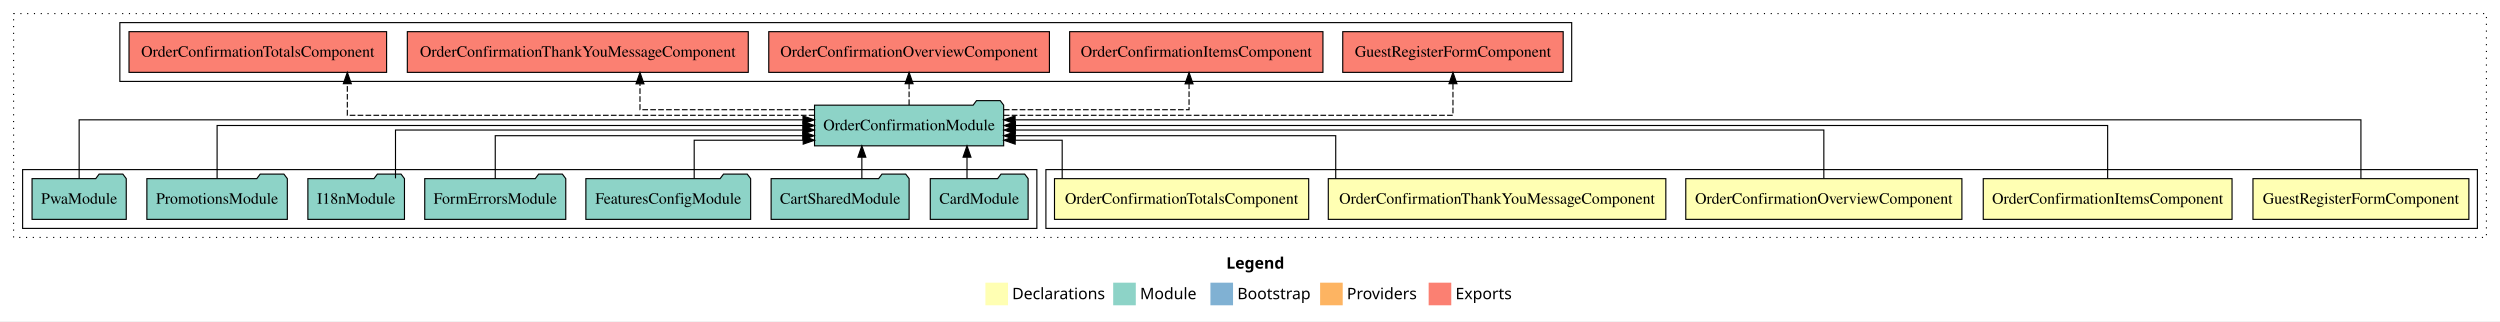
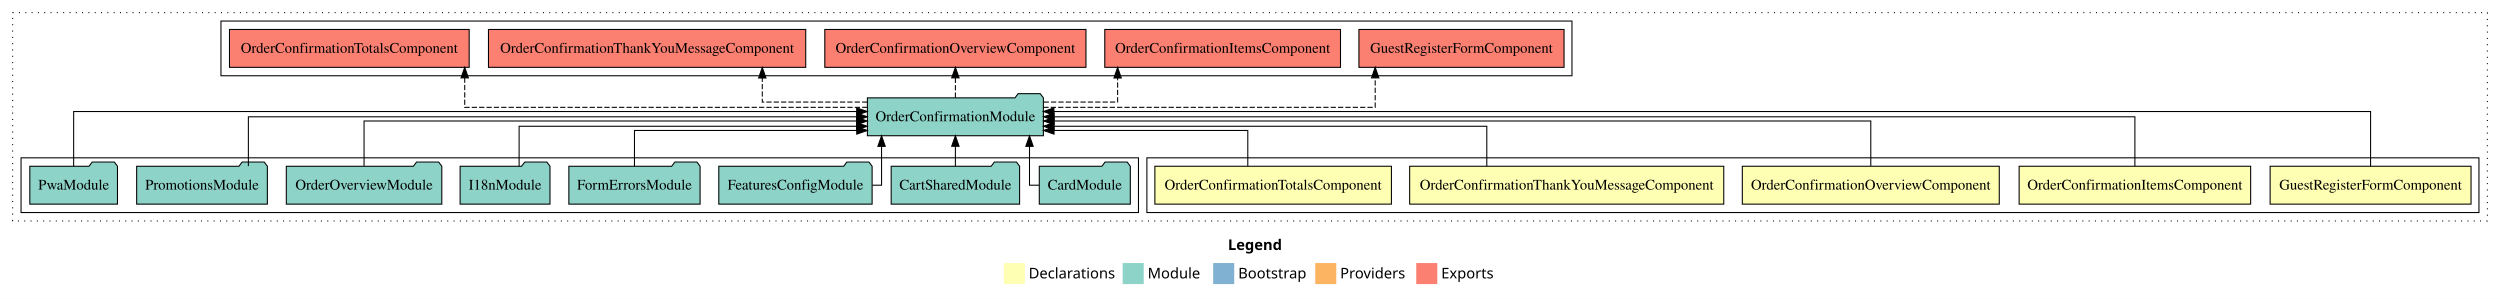
- <svg xmlns="http://www.w3.org/2000/svg" width="2211pt" height="284pt" viewBox="0.00 0.00 2211.00 284.00">
+ <svg xmlns="http://www.w3.org/2000/svg" width="2376pt" height="284pt" viewBox="0.00 0.00 2376.00 284.00">
  <g id="graph0" class="graph" transform="scale(1 1) rotate(0) translate(4 280)">
-     <polygon fill="#ffffff" stroke="transparent" points="-4,4 -4,-280 2207,-280 2207,4 -4,4" />
-     <text text-anchor="start" x="1080.509" y="-42.4" font-family="sans-serif" font-weight="bold" font-size="14.00" fill="#000000">Legend</text>
-     <polygon fill="#ffffb3" stroke="transparent" points="867.5,-10 867.5,-30 887.5,-30 887.5,-10 867.5,-10" />
-     <text text-anchor="start" x="891.129" y="-15.4" font-family="sans-serif" font-size="14.00" fill="#000000">  Declarations</text>
-     <polygon fill="#8dd3c7" stroke="transparent" points="980.5,-10 980.5,-30 1000.5,-30 1000.5,-10 980.5,-10" />
-     <text text-anchor="start" x="1004.225" y="-15.4" font-family="sans-serif" font-size="14.00" fill="#000000">  Module</text>
-     <polygon fill="#80b1d3" stroke="transparent" points="1066.5,-10 1066.5,-30 1086.5,-30 1086.5,-10 1066.5,-10" />
-     <text text-anchor="start" x="1090.281" y="-15.4" font-family="sans-serif" font-size="14.00" fill="#000000">  Bootstrap</text>
-     <polygon fill="#fdb462" stroke="transparent" points="1163.5,-10 1163.5,-30 1183.5,-30 1183.5,-10 1163.5,-10" />
-     <text text-anchor="start" x="1187.173" y="-15.4" font-family="sans-serif" font-size="14.00" fill="#000000">  Providers</text>
-     <polygon fill="#fb8072" stroke="transparent" points="1259.5,-10 1259.5,-30 1279.5,-30 1279.5,-10 1259.5,-10" />
-     <text text-anchor="start" x="1283.226" y="-15.4" font-family="sans-serif" font-size="14.00" fill="#000000">  Exports</text>
+     <polygon fill="#ffffff" stroke="transparent" points="-4,4 -4,-280 2372,-280 2372,4 -4,4" />
+     <text text-anchor="start" x="1163.009" y="-42.4" font-family="sans-serif" font-weight="bold" font-size="14.00" fill="#000000">Legend</text>
+     <polygon fill="#ffffb3" stroke="transparent" points="950,-10 950,-30 970,-30 970,-10 950,-10" />
+     <text text-anchor="start" x="973.629" y="-15.4" font-family="sans-serif" font-size="14.00" fill="#000000">  Declarations</text>
+     <polygon fill="#8dd3c7" stroke="transparent" points="1063,-10 1063,-30 1083,-30 1083,-10 1063,-10" />
+     <text text-anchor="start" x="1086.725" y="-15.4" font-family="sans-serif" font-size="14.00" fill="#000000">  Module</text>
+     <polygon fill="#80b1d3" stroke="transparent" points="1149,-10 1149,-30 1169,-30 1169,-10 1149,-10" />
+     <text text-anchor="start" x="1172.781" y="-15.4" font-family="sans-serif" font-size="14.00" fill="#000000">  Bootstrap</text>
+     <polygon fill="#fdb462" stroke="transparent" points="1246,-10 1246,-30 1266,-30 1266,-10 1246,-10" />
+     <text text-anchor="start" x="1269.673" y="-15.4" font-family="sans-serif" font-size="14.00" fill="#000000">  Providers</text>
+     <polygon fill="#fb8072" stroke="transparent" points="1342,-10 1342,-30 1362,-30 1362,-10 1342,-10" />
+     <text text-anchor="start" x="1365.726" y="-15.4" font-family="sans-serif" font-size="14.00" fill="#000000">  Exports</text>
    <g id="clust1" class="cluster">
-       <polygon fill="none" stroke="#000000" stroke-dasharray="1,5" points="8,-70 8,-268 2195,-268 2195,-70 8,-70" />
+       <polygon fill="none" stroke="#000000" stroke-dasharray="1,5" points="8,-70 8,-268 2360,-268 2360,-70 8,-70" />
    </g>
    <g id="clust2" class="cluster">
-       <polygon fill="none" stroke="#000000" points="921,-78 921,-130 2187,-130 2187,-78 921,-78" />
+       <polygon fill="none" stroke="#000000" points="1086,-78 1086,-130 2352,-130 2352,-78 1086,-78" />
    </g>
    <g id="clust8" class="cluster">
-       <polygon fill="none" stroke="#000000" points="16,-78 16,-130 913,-130 913,-78 16,-78" />
+       <polygon fill="none" stroke="#000000" points="16,-78 16,-130 1078,-130 1078,-78 16,-78" />
    </g>
    <g id="clust9" class="cluster">
-       <polygon fill="none" stroke="#000000" points="102,-208 102,-260 1386,-260 1386,-208 102,-208" />
+       <polygon fill="none" stroke="#000000" points="206,-208 206,-260 1490,-260 1490,-208 206,-208" />
    </g>
    <g id="node1" class="node">
-       <polygon fill="#ffffb3" stroke="#000000" points="2179.475,-122 1988.525,-122 1988.525,-86 2179.475,-86 2179.475,-122" />
-       <text text-anchor="middle" x="2084" y="-99.8" font-family="Times,serif" font-size="14.00" fill="#000000">GuestRegisterFormComponent</text>
+       <polygon fill="#ffffb3" stroke="#000000" points="2344.475,-122 2153.525,-122 2153.525,-86 2344.475,-86 2344.475,-122" />
+       <text text-anchor="middle" x="2249" y="-99.8" font-family="Times,serif" font-size="14.00" fill="#000000">GuestRegisterFormComponent</text>
    </g>
    <g id="node6" class="node">
-       <polygon fill="#8dd3c7" stroke="#000000" points="883.627,-187 880.627,-191 859.627,-191 856.627,-187 716.373,-187 716.373,-151 883.627,-151 883.627,-187" />
-       <text text-anchor="middle" x="800" y="-164.8" font-family="Times,serif" font-size="14.00" fill="#000000">OrderConfirmationModule</text>
+       <polygon fill="#8dd3c7" stroke="#000000" points="987.627,-187 984.627,-191 963.627,-191 960.627,-187 820.373,-187 820.373,-151 987.627,-151 987.627,-187" />
+       <text text-anchor="middle" x="904" y="-164.8" font-family="Times,serif" font-size="14.00" fill="#000000">OrderConfirmationModule</text>
    </g>
    <g id="edge1" class="edge">
-       <path fill="none" stroke="#000000" d="M2084,-122.027C2084,-142.767 2084,-174 2084,-174 2084,-174 893.751,-174 893.751,-174" />
-       <polygon fill="#000000" stroke="#000000" points="893.752,-170.5 883.751,-174 893.751,-177.5 893.752,-170.5" />
+       <path fill="none" stroke="#000000" d="M2249,-122.027C2249,-142.767 2249,-174 2249,-174 2249,-174 997.628,-174 997.628,-174" />
+       <polygon fill="#000000" stroke="#000000" points="997.628,-170.5 987.628,-174 997.628,-177.5 997.628,-170.5" />
    </g>
    <g id="node2" class="node">
-       <polygon fill="#ffffb3" stroke="#000000" points="1970.011,-122 1749.989,-122 1749.989,-86 1970.011,-86 1970.011,-122" />
-       <text text-anchor="middle" x="1860" y="-99.8" font-family="Times,serif" font-size="14.00" fill="#000000">OrderConfirmationItemsComponent</text>
+       <polygon fill="#ffffb3" stroke="#000000" points="2135.011,-122 1914.989,-122 1914.989,-86 2135.011,-86 2135.011,-122" />
+       <text text-anchor="middle" x="2025" y="-99.8" font-family="Times,serif" font-size="14.00" fill="#000000">OrderConfirmationItemsComponent</text>
    </g>
    <g id="edge2" class="edge">
-       <path fill="none" stroke="#000000" d="M1860,-122.106C1860,-141.339 1860,-169 1860,-169 1860,-169 894.062,-169 894.062,-169" />
-       <polygon fill="#000000" stroke="#000000" points="894.062,-165.5 884.062,-169 894.062,-172.5 894.062,-165.5" />
+       <path fill="none" stroke="#000000" d="M2025,-122.106C2025,-141.339 2025,-169 2025,-169 2025,-169 997.799,-169 997.799,-169" />
+       <polygon fill="#000000" stroke="#000000" points="997.799,-165.5 987.799,-169 997.799,-172.5 997.799,-165.5" />
    </g>
    <g id="node3" class="node">
-       <polygon fill="#ffffb3" stroke="#000000" points="1731.103,-122 1486.897,-122 1486.897,-86 1731.103,-86 1731.103,-122" />
-       <text text-anchor="middle" x="1609" y="-99.8" font-family="Times,serif" font-size="14.00" fill="#000000">OrderConfirmationOverviewComponent</text>
+       <polygon fill="#ffffb3" stroke="#000000" points="1896.103,-122 1651.897,-122 1651.897,-86 1896.103,-86 1896.103,-122" />
+       <text text-anchor="middle" x="1774" y="-99.8" font-family="Times,serif" font-size="14.00" fill="#000000">OrderConfirmationOverviewComponent</text>
    </g>
    <g id="edge3" class="edge">
-       <path fill="none" stroke="#000000" d="M1609,-122.302C1609,-140.27 1609,-165 1609,-165 1609,-165 893.909,-165 893.909,-165" />
-       <polygon fill="#000000" stroke="#000000" points="893.909,-161.5 883.909,-165 893.909,-168.5 893.909,-161.5" />
+       <path fill="none" stroke="#000000" d="M1774,-122.302C1774,-140.27 1774,-165 1774,-165 1774,-165 997.814,-165 997.814,-165" />
+       <polygon fill="#000000" stroke="#000000" points="997.814,-161.5 987.814,-165 997.814,-168.5 997.814,-161.5" />
    </g>
    <g id="node4" class="node">
-       <polygon fill="#ffffb3" stroke="#000000" points="1469.261,-122 1170.739,-122 1170.739,-86 1469.261,-86 1469.261,-122" />
-       <text text-anchor="middle" x="1320" y="-99.8" font-family="Times,serif" font-size="14.00" fill="#000000">OrderConfirmationThankYouMessageComponent</text>
+       <polygon fill="#ffffb3" stroke="#000000" points="1634.261,-122 1335.739,-122 1335.739,-86 1634.261,-86 1634.261,-122" />
+       <text text-anchor="middle" x="1485" y="-99.8" font-family="Times,serif" font-size="14.00" fill="#000000">OrderConfirmationThankYouMessageComponent</text>
    </g>
    <g id="edge4" class="edge">
-       <path fill="none" stroke="#000000" d="M1177.316,-122.027C1177.316,-138.398 1177.316,-160 1177.316,-160 1177.316,-160 893.739,-160 893.739,-160" />
-       <polygon fill="#000000" stroke="#000000" points="893.739,-156.5 883.739,-160 893.739,-163.5 893.739,-156.5" />
+       <path fill="none" stroke="#000000" d="M1409.053,-122.027C1409.053,-138.398 1409.053,-160 1409.053,-160 1409.053,-160 997.683,-160 997.683,-160" />
+       <polygon fill="#000000" stroke="#000000" points="997.683,-156.5 987.683,-160 997.683,-163.5 997.683,-156.5" />
    </g>
    <g id="node5" class="node">
-       <polygon fill="#ffffb3" stroke="#000000" points="1153.403,-122 928.597,-122 928.597,-86 1153.403,-86 1153.403,-122" />
-       <text text-anchor="middle" x="1041" y="-99.8" font-family="Times,serif" font-size="14.00" fill="#000000">OrderConfirmationTotalsComponent</text>
+       <polygon fill="#ffffb3" stroke="#000000" points="1318.403,-122 1093.597,-122 1093.597,-86 1318.403,-86 1318.403,-122" />
+       <text text-anchor="middle" x="1206" y="-99.8" font-family="Times,serif" font-size="14.00" fill="#000000">OrderConfirmationTotalsComponent</text>
    </g>
    <g id="edge5" class="edge">
-       <path fill="none" stroke="#000000" d="M935.397,-122.187C935.397,-137.182 935.397,-156 935.397,-156 935.397,-156 893.823,-156 893.823,-156" />
-       <polygon fill="#000000" stroke="#000000" points="893.823,-152.5 883.823,-156 893.823,-159.5 893.823,-152.5" />
-     </g>
-     <g id="node14" class="node">
-       <polygon fill="#fb8072" stroke="#000000" points="1378.475,-252 1183.525,-252 1183.525,-216 1378.475,-216 1378.475,-252" />
-       <text text-anchor="middle" x="1281" y="-229.8" font-family="Times,serif" font-size="14.00" fill="#000000">GuestRegisterFormComponent </text>
-     </g>
-     <g id="edge13" class="edge">
-       <path fill="none" stroke="#000000" stroke-dasharray="5,2" d="M883.784,-178C1021.593,-178 1281,-178 1281,-178 1281,-178 1281,-205.973 1281,-205.973" />
-       <polygon fill="#000000" stroke="#000000" points="1277.5,-205.973 1281,-215.973 1284.5,-205.973 1277.5,-205.973" />
+       <path fill="none" stroke="#000000" d="M1181.902,-122.187C1181.902,-137.182 1181.902,-156 1181.902,-156 1181.902,-156 997.757,-156 997.757,-156" />
+       <polygon fill="#000000" stroke="#000000" points="997.757,-152.5 987.757,-156 997.757,-159.5 997.757,-152.5" />
    </g>
    <g id="node15" class="node">
-       <polygon fill="#fb8072" stroke="#000000" points="1166.011,-252 941.989,-252 941.989,-216 1166.011,-216 1166.011,-252" />
-       <text text-anchor="middle" x="1054" y="-229.8" font-family="Times,serif" font-size="14.00" fill="#000000">OrderConfirmationItemsComponent </text>
+       <polygon fill="#fb8072" stroke="#000000" points="1482.475,-252 1287.525,-252 1287.525,-216 1482.475,-216 1482.475,-252" />
+       <text text-anchor="middle" x="1385" y="-229.8" font-family="Times,serif" font-size="14.00" fill="#000000">GuestRegisterFormComponent </text>
    </g>
    <g id="edge14" class="edge">
-       <path fill="none" stroke="#000000" stroke-dasharray="5,2" d="M883.825,-183C955.655,-183 1047.598,-183 1047.598,-183 1047.598,-183 1047.598,-205.876 1047.598,-205.876" />
-       <polygon fill="#000000" stroke="#000000" points="1044.098,-205.876 1047.598,-215.876 1051.098,-205.876 1044.098,-205.876" />
+       <path fill="none" stroke="#000000" stroke-dasharray="5,2" d="M987.64,-178C1104.634,-178 1302.982,-178 1302.982,-178 1302.982,-178 1302.982,-205.973 1302.982,-205.973" />
+       <polygon fill="#000000" stroke="#000000" points="1299.482,-205.973 1302.982,-215.973 1306.482,-205.973 1299.482,-205.973" />
    </g>
    <g id="node16" class="node">
-       <polygon fill="#fb8072" stroke="#000000" points="924.103,-252 675.897,-252 675.897,-216 924.103,-216 924.103,-252" />
-       <text text-anchor="middle" x="800" y="-229.8" font-family="Times,serif" font-size="14.00" fill="#000000">OrderConfirmationOverviewComponent </text>
+       <polygon fill="#fb8072" stroke="#000000" points="1270.011,-252 1045.989,-252 1045.989,-216 1270.011,-216 1270.011,-252" />
+       <text text-anchor="middle" x="1158" y="-229.8" font-family="Times,serif" font-size="14.00" fill="#000000">OrderConfirmationItemsComponent </text>
    </g>
    <g id="edge15" class="edge">
-       <path fill="none" stroke="#000000" stroke-dasharray="5,2" d="M800,-187.106C800,-187.106 800,-205.991 800,-205.991" />
-       <polygon fill="#000000" stroke="#000000" points="796.5,-205.991 800,-215.991 803.5,-205.991 796.5,-205.991" />
+       <path fill="none" stroke="#000000" stroke-dasharray="5,2" d="M987.862,-183C1024.026,-183 1058.188,-183 1058.188,-183 1058.188,-183 1058.188,-205.876 1058.188,-205.876" />
+       <polygon fill="#000000" stroke="#000000" points="1054.688,-205.876 1058.188,-215.876 1061.688,-205.876 1054.688,-205.876" />
    </g>
    <g id="node17" class="node">
-       <polygon fill="#fb8072" stroke="#000000" points="657.761,-252 356.239,-252 356.239,-216 657.761,-216 657.761,-252" />
-       <text text-anchor="middle" x="507" y="-229.8" font-family="Times,serif" font-size="14.00" fill="#000000">OrderConfirmationThankYouMessageComponent </text>
+       <polygon fill="#fb8072" stroke="#000000" points="1028.103,-252 779.897,-252 779.897,-216 1028.103,-216 1028.103,-252" />
+       <text text-anchor="middle" x="904" y="-229.8" font-family="Times,serif" font-size="14.00" fill="#000000">OrderConfirmationOverviewComponent </text>
    </g>
    <g id="edge16" class="edge">
-       <path fill="none" stroke="#000000" stroke-dasharray="5,2" d="M716.092,-183C647.573,-183 562.007,-183 562.007,-183 562.007,-183 562.007,-205.876 562.007,-205.876" />
-       <polygon fill="#000000" stroke="#000000" points="558.507,-205.876 562.007,-215.876 565.507,-205.876 558.507,-205.876" />
+       <path fill="none" stroke="#000000" stroke-dasharray="5,2" d="M904,-187.106C904,-187.106 904,-205.991 904,-205.991" />
+       <polygon fill="#000000" stroke="#000000" points="900.5,-205.991 904,-215.991 907.5,-205.991 900.5,-205.991" />
    </g>
    <g id="node18" class="node">
-       <polygon fill="#fb8072" stroke="#000000" points="337.903,-252 110.097,-252 110.097,-216 337.903,-216 337.903,-252" />
-       <text text-anchor="middle" x="224" y="-229.8" font-family="Times,serif" font-size="14.00" fill="#000000">OrderConfirmationTotalsComponent </text>
+       <polygon fill="#fb8072" stroke="#000000" points="761.761,-252 460.239,-252 460.239,-216 761.761,-216 761.761,-252" />
+       <text text-anchor="middle" x="611" y="-229.8" font-family="Times,serif" font-size="14.00" fill="#000000">OrderConfirmationThankYouMessageComponent </text>
    </g>
    <g id="edge17" class="edge">
-       <path fill="none" stroke="#000000" stroke-dasharray="5,2" d="M716.282,-178C574.69,-178 303.173,-178 303.173,-178 303.173,-178 303.173,-205.973 303.173,-205.973" />
-       <polygon fill="#000000" stroke="#000000" points="299.673,-205.973 303.173,-215.973 306.673,-205.973 299.673,-205.973" />
+       <path fill="none" stroke="#000000" stroke-dasharray="5,2" d="M820.293,-183C771.891,-183 720.475,-183 720.475,-183 720.475,-183 720.475,-205.876 720.475,-205.876" />
+       <polygon fill="#000000" stroke="#000000" points="716.975,-205.876 720.475,-215.876 723.975,-205.876 716.975,-205.876" />
+     </g>
+     <g id="node19" class="node">
+       <polygon fill="#fb8072" stroke="#000000" points="441.903,-252 214.097,-252 214.097,-216 441.903,-216 441.903,-252" />
+       <text text-anchor="middle" x="328" y="-229.8" font-family="Times,serif" font-size="14.00" fill="#000000">OrderConfirmationTotalsComponent </text>
+     </g>
+     <g id="edge18" class="edge">
+       <path fill="none" stroke="#000000" stroke-dasharray="5,2" d="M820.361,-178C686.165,-178 437.673,-178 437.673,-178 437.673,-178 437.673,-205.973 437.673,-205.973" />
+       <polygon fill="#000000" stroke="#000000" points="434.173,-205.973 437.673,-215.973 441.173,-205.973 434.173,-205.973" />
    </g>
    <g id="node7" class="node">
-       <polygon fill="#8dd3c7" stroke="#000000" points="905.262,-122 902.262,-126 881.262,-126 878.262,-122 818.738,-122 818.738,-86 905.262,-86 905.262,-122" />
-       <text text-anchor="middle" x="862" y="-99.8" font-family="Times,serif" font-size="14.00" fill="#000000">CardModule</text>
+       <polygon fill="#8dd3c7" stroke="#000000" points="1070.262,-122 1067.262,-126 1046.262,-126 1043.262,-122 983.738,-122 983.738,-86 1070.262,-86 1070.262,-122" />
+       <text text-anchor="middle" x="1027" y="-99.8" font-family="Times,serif" font-size="14.00" fill="#000000">CardModule</text>
    </g>
    <g id="edge6" class="edge">
-       <path fill="none" stroke="#000000" d="M851.216,-122.106C851.216,-122.106 851.216,-140.991 851.216,-140.991" />
-       <polygon fill="#000000" stroke="#000000" points="847.716,-140.991 851.216,-150.991 854.716,-140.991 847.716,-140.991" />
+       <path fill="none" stroke="#000000" d="M983.596,-104C978.149,-104 974.441,-104 974.441,-104 974.441,-104 974.441,-140.894 974.441,-140.894" />
+       <polygon fill="#000000" stroke="#000000" points="970.941,-140.894 974.441,-150.894 977.941,-140.894 970.941,-140.894" />
    </g>
    <g id="node8" class="node">
-       <polygon fill="#8dd3c7" stroke="#000000" points="800.025,-122 797.025,-126 776.025,-126 773.025,-122 677.975,-122 677.975,-86 800.025,-86 800.025,-122" />
-       <text text-anchor="middle" x="739" y="-99.8" font-family="Times,serif" font-size="14.00" fill="#000000">CartSharedModule</text>
+       <polygon fill="#8dd3c7" stroke="#000000" points="965.025,-122 962.025,-126 941.025,-126 938.025,-122 842.975,-122 842.975,-86 965.025,-86 965.025,-122" />
+       <text text-anchor="middle" x="904" y="-99.8" font-family="Times,serif" font-size="14.00" fill="#000000">CartSharedModule</text>
    </g>
    <g id="edge7" class="edge">
-       <path fill="none" stroke="#000000" d="M758.224,-122.106C758.224,-122.106 758.224,-140.991 758.224,-140.991" />
-       <polygon fill="#000000" stroke="#000000" points="754.725,-140.991 758.224,-150.991 761.725,-140.991 754.725,-140.991" />
+       <path fill="none" stroke="#000000" d="M904,-122.106C904,-122.106 904,-140.991 904,-140.991" />
+       <polygon fill="#000000" stroke="#000000" points="900.5,-140.991 904,-150.991 907.5,-140.991 900.5,-140.991" />
    </g>
    <g id="node9" class="node">
-       <polygon fill="#8dd3c7" stroke="#000000" points="659.86,-122 656.86,-126 635.86,-126 632.86,-122 514.14,-122 514.14,-86 659.86,-86 659.86,-122" />
-       <text text-anchor="middle" x="587" y="-99.8" font-family="Times,serif" font-size="14.00" fill="#000000">FeaturesConfigModule</text>
+       <polygon fill="#8dd3c7" stroke="#000000" points="824.86,-122 821.86,-126 800.86,-126 797.86,-122 679.14,-122 679.14,-86 824.86,-86 824.86,-122" />
+       <text text-anchor="middle" x="752" y="-99.8" font-family="Times,serif" font-size="14.00" fill="#000000">FeaturesConfigModule</text>
    </g>
    <g id="edge8" class="edge">
-       <path fill="none" stroke="#000000" d="M609.944,-122.187C609.944,-137.182 609.944,-156 609.944,-156 609.944,-156 706.362,-156 706.362,-156" />
-       <polygon fill="#000000" stroke="#000000" points="706.362,-159.5 716.362,-156 706.362,-152.5 706.362,-159.5" />
+       <path fill="none" stroke="#000000" d="M825.076,-104C830.457,-104 833.834,-104 833.834,-104 833.834,-104 833.834,-140.894 833.834,-140.894" />
+       <polygon fill="#000000" stroke="#000000" points="830.334,-140.894 833.834,-150.894 837.334,-140.894 830.334,-140.894" />
    </g>
    <g id="node10" class="node">
-       <polygon fill="#8dd3c7" stroke="#000000" points="496.363,-122 493.363,-126 472.363,-126 469.363,-122 371.637,-122 371.637,-86 496.363,-86 496.363,-122" />
-       <text text-anchor="middle" x="434" y="-99.8" font-family="Times,serif" font-size="14.00" fill="#000000">FormErrorsModule</text>
+       <polygon fill="#8dd3c7" stroke="#000000" points="661.363,-122 658.363,-126 637.363,-126 634.363,-122 536.637,-122 536.637,-86 661.363,-86 661.363,-122" />
+       <text text-anchor="middle" x="599" y="-99.8" font-family="Times,serif" font-size="14.00" fill="#000000">FormErrorsModule</text>
    </g>
    <g id="edge9" class="edge">
-       <path fill="none" stroke="#000000" d="M434,-122.027C434,-138.398 434,-160 434,-160 434,-160 706.032,-160 706.032,-160" />
-       <polygon fill="#000000" stroke="#000000" points="706.032,-163.5 716.032,-160 706.032,-156.5 706.032,-163.5" />
+       <path fill="none" stroke="#000000" d="M599,-122.187C599,-137.182 599,-156 599,-156 599,-156 810.254,-156 810.254,-156" />
+       <polygon fill="#000000" stroke="#000000" points="810.254,-159.5 820.254,-156 810.254,-152.5 810.254,-159.5" />
    </g>
    <g id="node11" class="node">
-       <polygon fill="#8dd3c7" stroke="#000000" points="353.711,-122 350.711,-126 329.711,-126 326.711,-122 268.289,-122 268.289,-86 353.711,-86 353.711,-122" />
-       <text text-anchor="middle" x="311" y="-99.8" font-family="Times,serif" font-size="14.00" fill="#000000">I18nModule</text>
+       <polygon fill="#8dd3c7" stroke="#000000" points="518.711,-122 515.711,-126 494.711,-126 491.711,-122 433.289,-122 433.289,-86 518.711,-86 518.711,-122" />
+       <text text-anchor="middle" x="476" y="-99.8" font-family="Times,serif" font-size="14.00" fill="#000000">I18nModule</text>
    </g>
    <g id="edge10" class="edge">
-       <path fill="none" stroke="#000000" d="M345.778,-122.302C345.778,-140.27 345.778,-165 345.778,-165 345.778,-165 706.159,-165 706.159,-165" />
-       <polygon fill="#000000" stroke="#000000" points="706.159,-168.5 716.159,-165 706.159,-161.5 706.159,-168.5" />
+       <path fill="none" stroke="#000000" d="M489.362,-122.027C489.362,-138.398 489.362,-160 489.362,-160 489.362,-160 810.092,-160 810.092,-160" />
+       <polygon fill="#000000" stroke="#000000" points="810.092,-163.5 820.092,-160 810.092,-156.5 810.092,-163.5" />
    </g>
    <g id="node12" class="node">
+       <polygon fill="#8dd3c7" stroke="#000000" points="415.886,-122 412.886,-126 391.886,-126 388.886,-122 268.114,-122 268.114,-86 415.886,-86 415.886,-122" />
+       <text text-anchor="middle" x="342" y="-99.8" font-family="Times,serif" font-size="14.00" fill="#000000">OrderOverviewModule</text>
+     </g>
+     <g id="edge11" class="edge">
+       <path fill="none" stroke="#000000" d="M342,-122.302C342,-140.27 342,-165 342,-165 342,-165 810.167,-165 810.167,-165" />
+       <polygon fill="#000000" stroke="#000000" points="810.167,-168.5 820.167,-165 810.167,-161.5 810.167,-168.5" />
+     </g>
+     <g id="node13" class="node">
      <polygon fill="#8dd3c7" stroke="#000000" points="250.109,-122 247.109,-126 226.109,-126 223.109,-122 125.891,-122 125.891,-86 250.109,-86 250.109,-122" />
      <text text-anchor="middle" x="188" y="-99.8" font-family="Times,serif" font-size="14.00" fill="#000000">PromotionsModule</text>
    </g>
-     <g id="edge11" class="edge">
-       <path fill="none" stroke="#000000" d="M188,-122.106C188,-141.339 188,-169 188,-169 188,-169 706.187,-169 706.187,-169" />
-       <polygon fill="#000000" stroke="#000000" points="706.187,-172.5 716.187,-169 706.187,-165.5 706.187,-172.5" />
+     <g id="edge12" class="edge">
+       <path fill="none" stroke="#000000" d="M232.052,-122.106C232.052,-141.339 232.052,-169 232.052,-169 232.052,-169 810.256,-169 810.256,-169" />
+       <polygon fill="#000000" stroke="#000000" points="810.256,-172.5 820.256,-169 810.256,-165.5 810.256,-172.5" />
    </g>
-     <g id="node13" class="node">
+     <g id="node14" class="node">
      <polygon fill="#8dd3c7" stroke="#000000" points="107.654,-122 104.654,-126 83.654,-126 80.654,-122 24.346,-122 24.346,-86 107.654,-86 107.654,-122" />
      <text text-anchor="middle" x="66" y="-99.8" font-family="Times,serif" font-size="14.00" fill="#000000">PwaModule</text>
    </g>
-     <g id="edge12" class="edge">
-       <path fill="none" stroke="#000000" d="M66,-122.027C66,-142.767 66,-174 66,-174 66,-174 706.159,-174 706.159,-174" />
-       <polygon fill="#000000" stroke="#000000" points="706.159,-177.5 716.159,-174 706.158,-170.5 706.159,-177.5" />
+     <g id="edge13" class="edge">
+       <path fill="none" stroke="#000000" d="M66,-122.027C66,-142.767 66,-174 66,-174 66,-174 810.199,-174 810.199,-174" />
+       <polygon fill="#000000" stroke="#000000" points="810.199,-177.5 820.199,-174 810.199,-170.5 810.199,-177.5" />
    </g>
  </g>
</svg>
